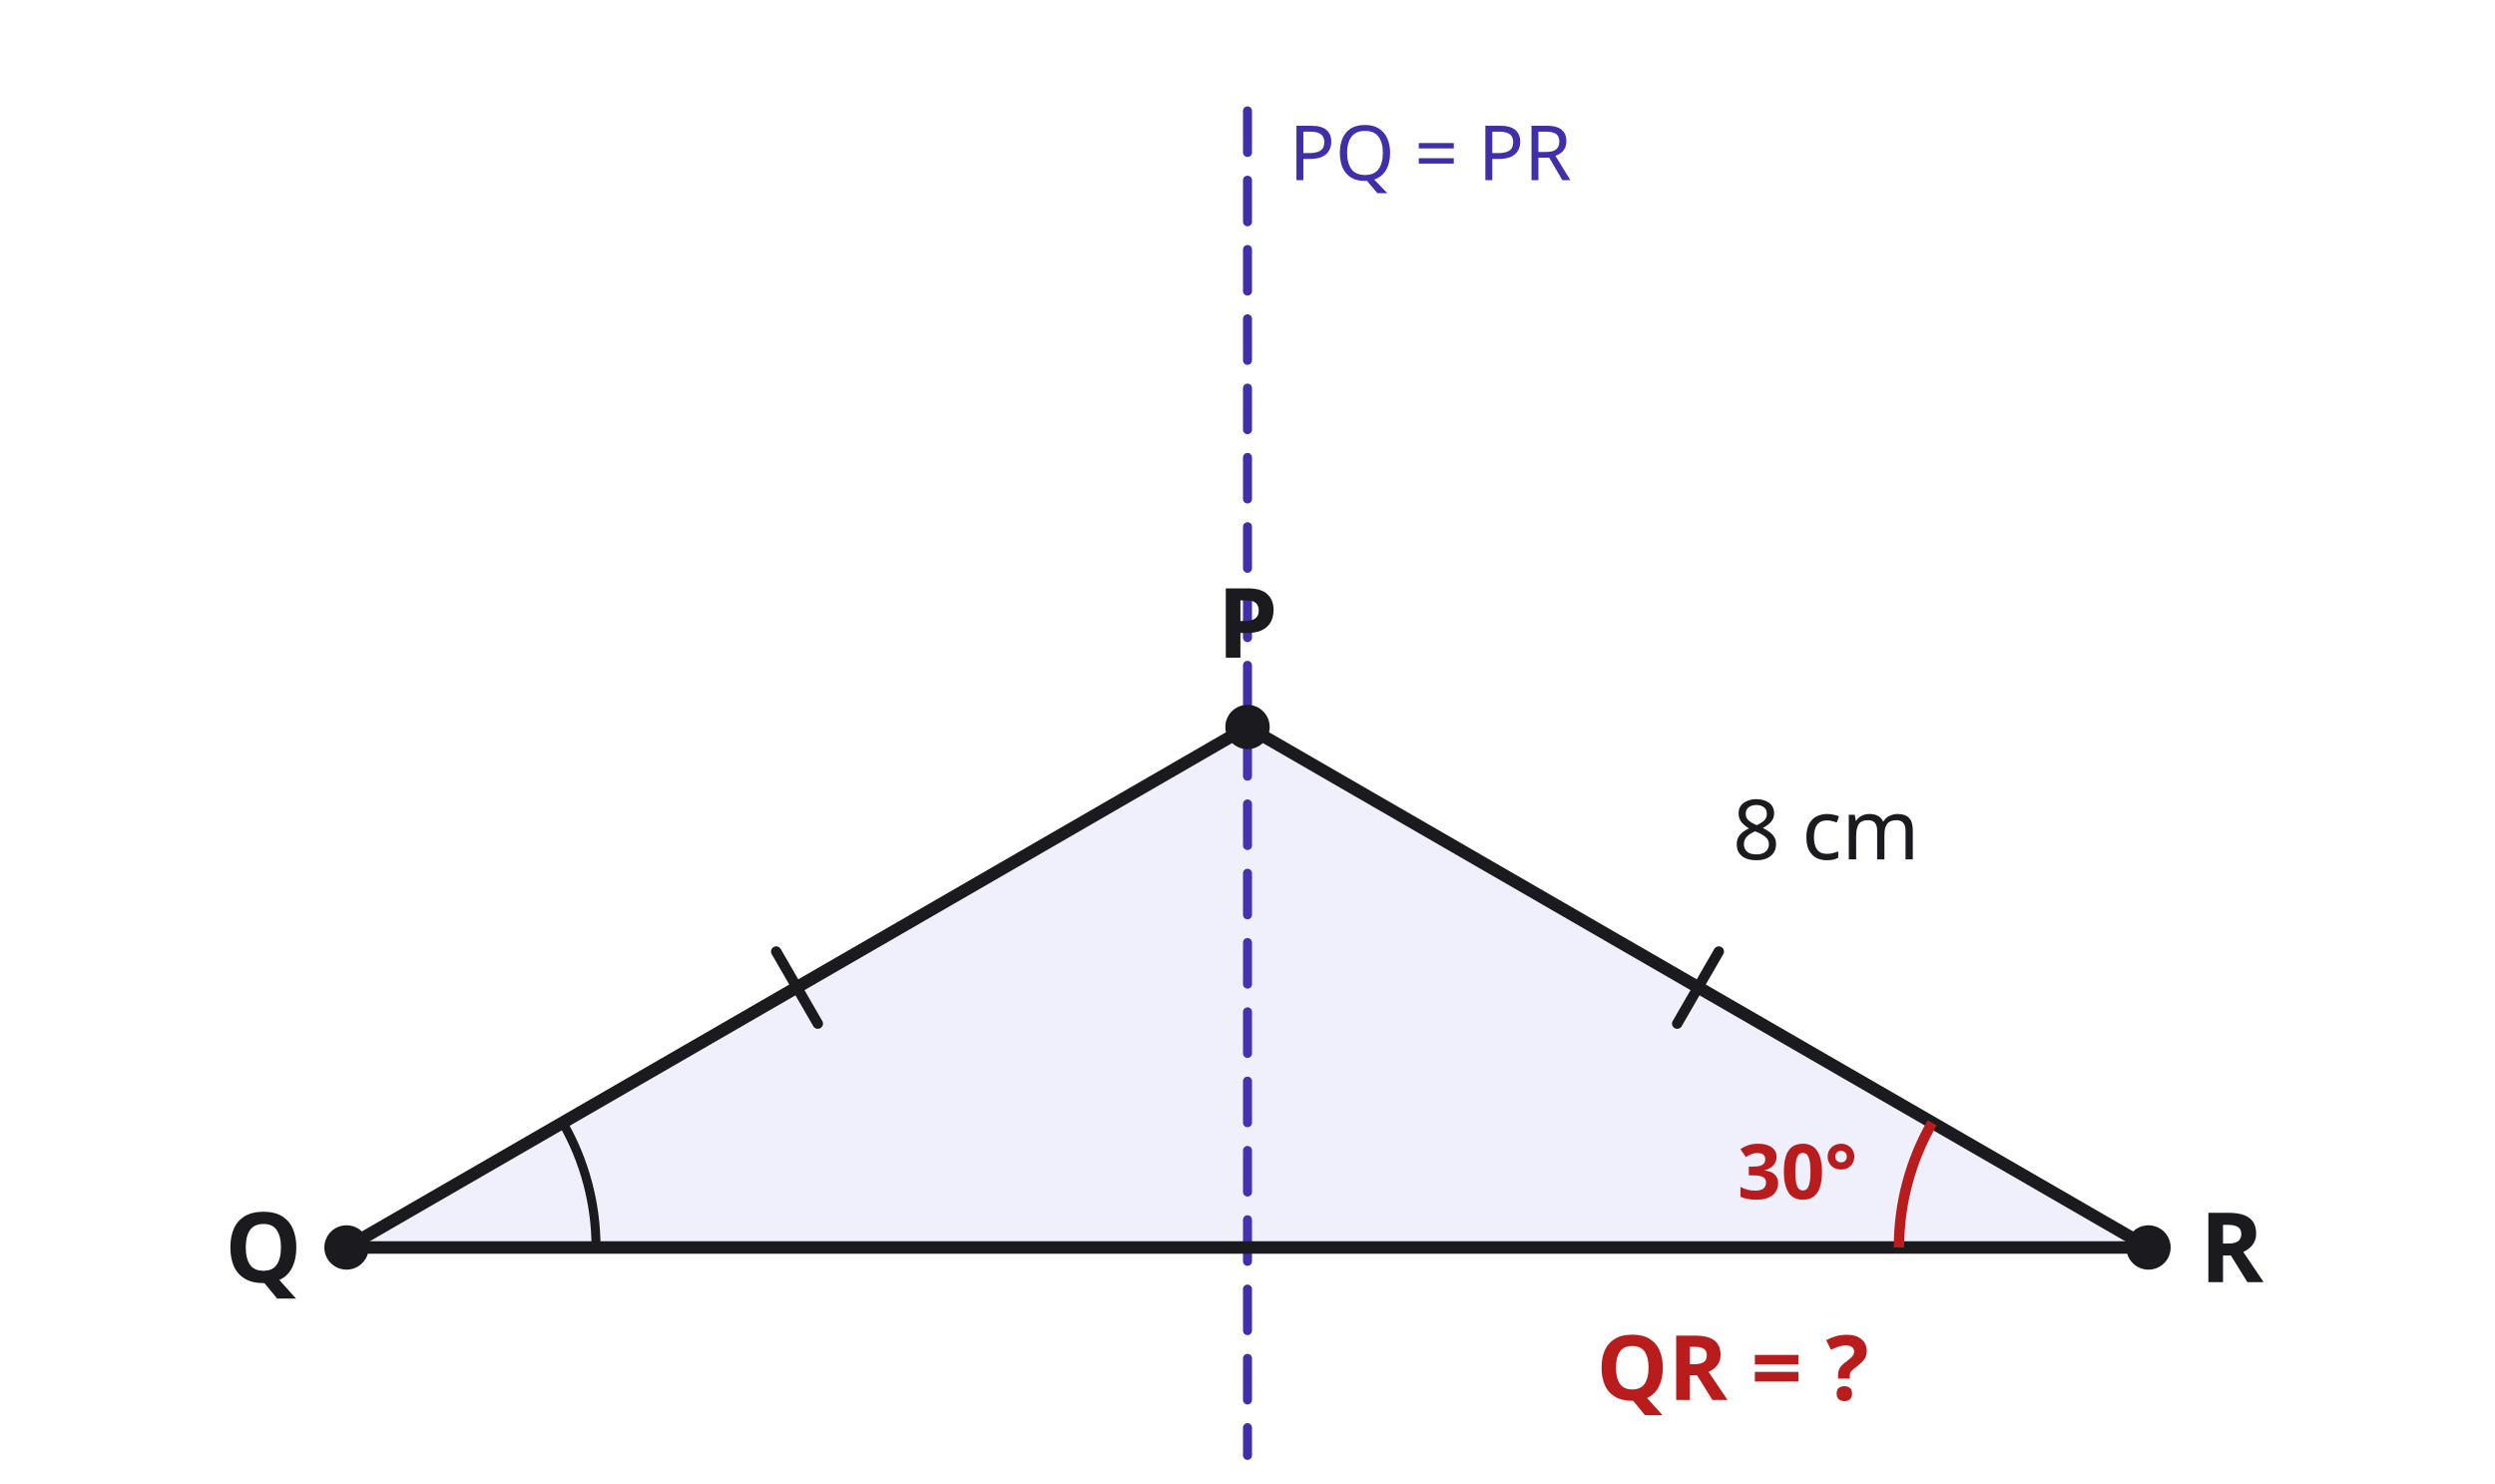
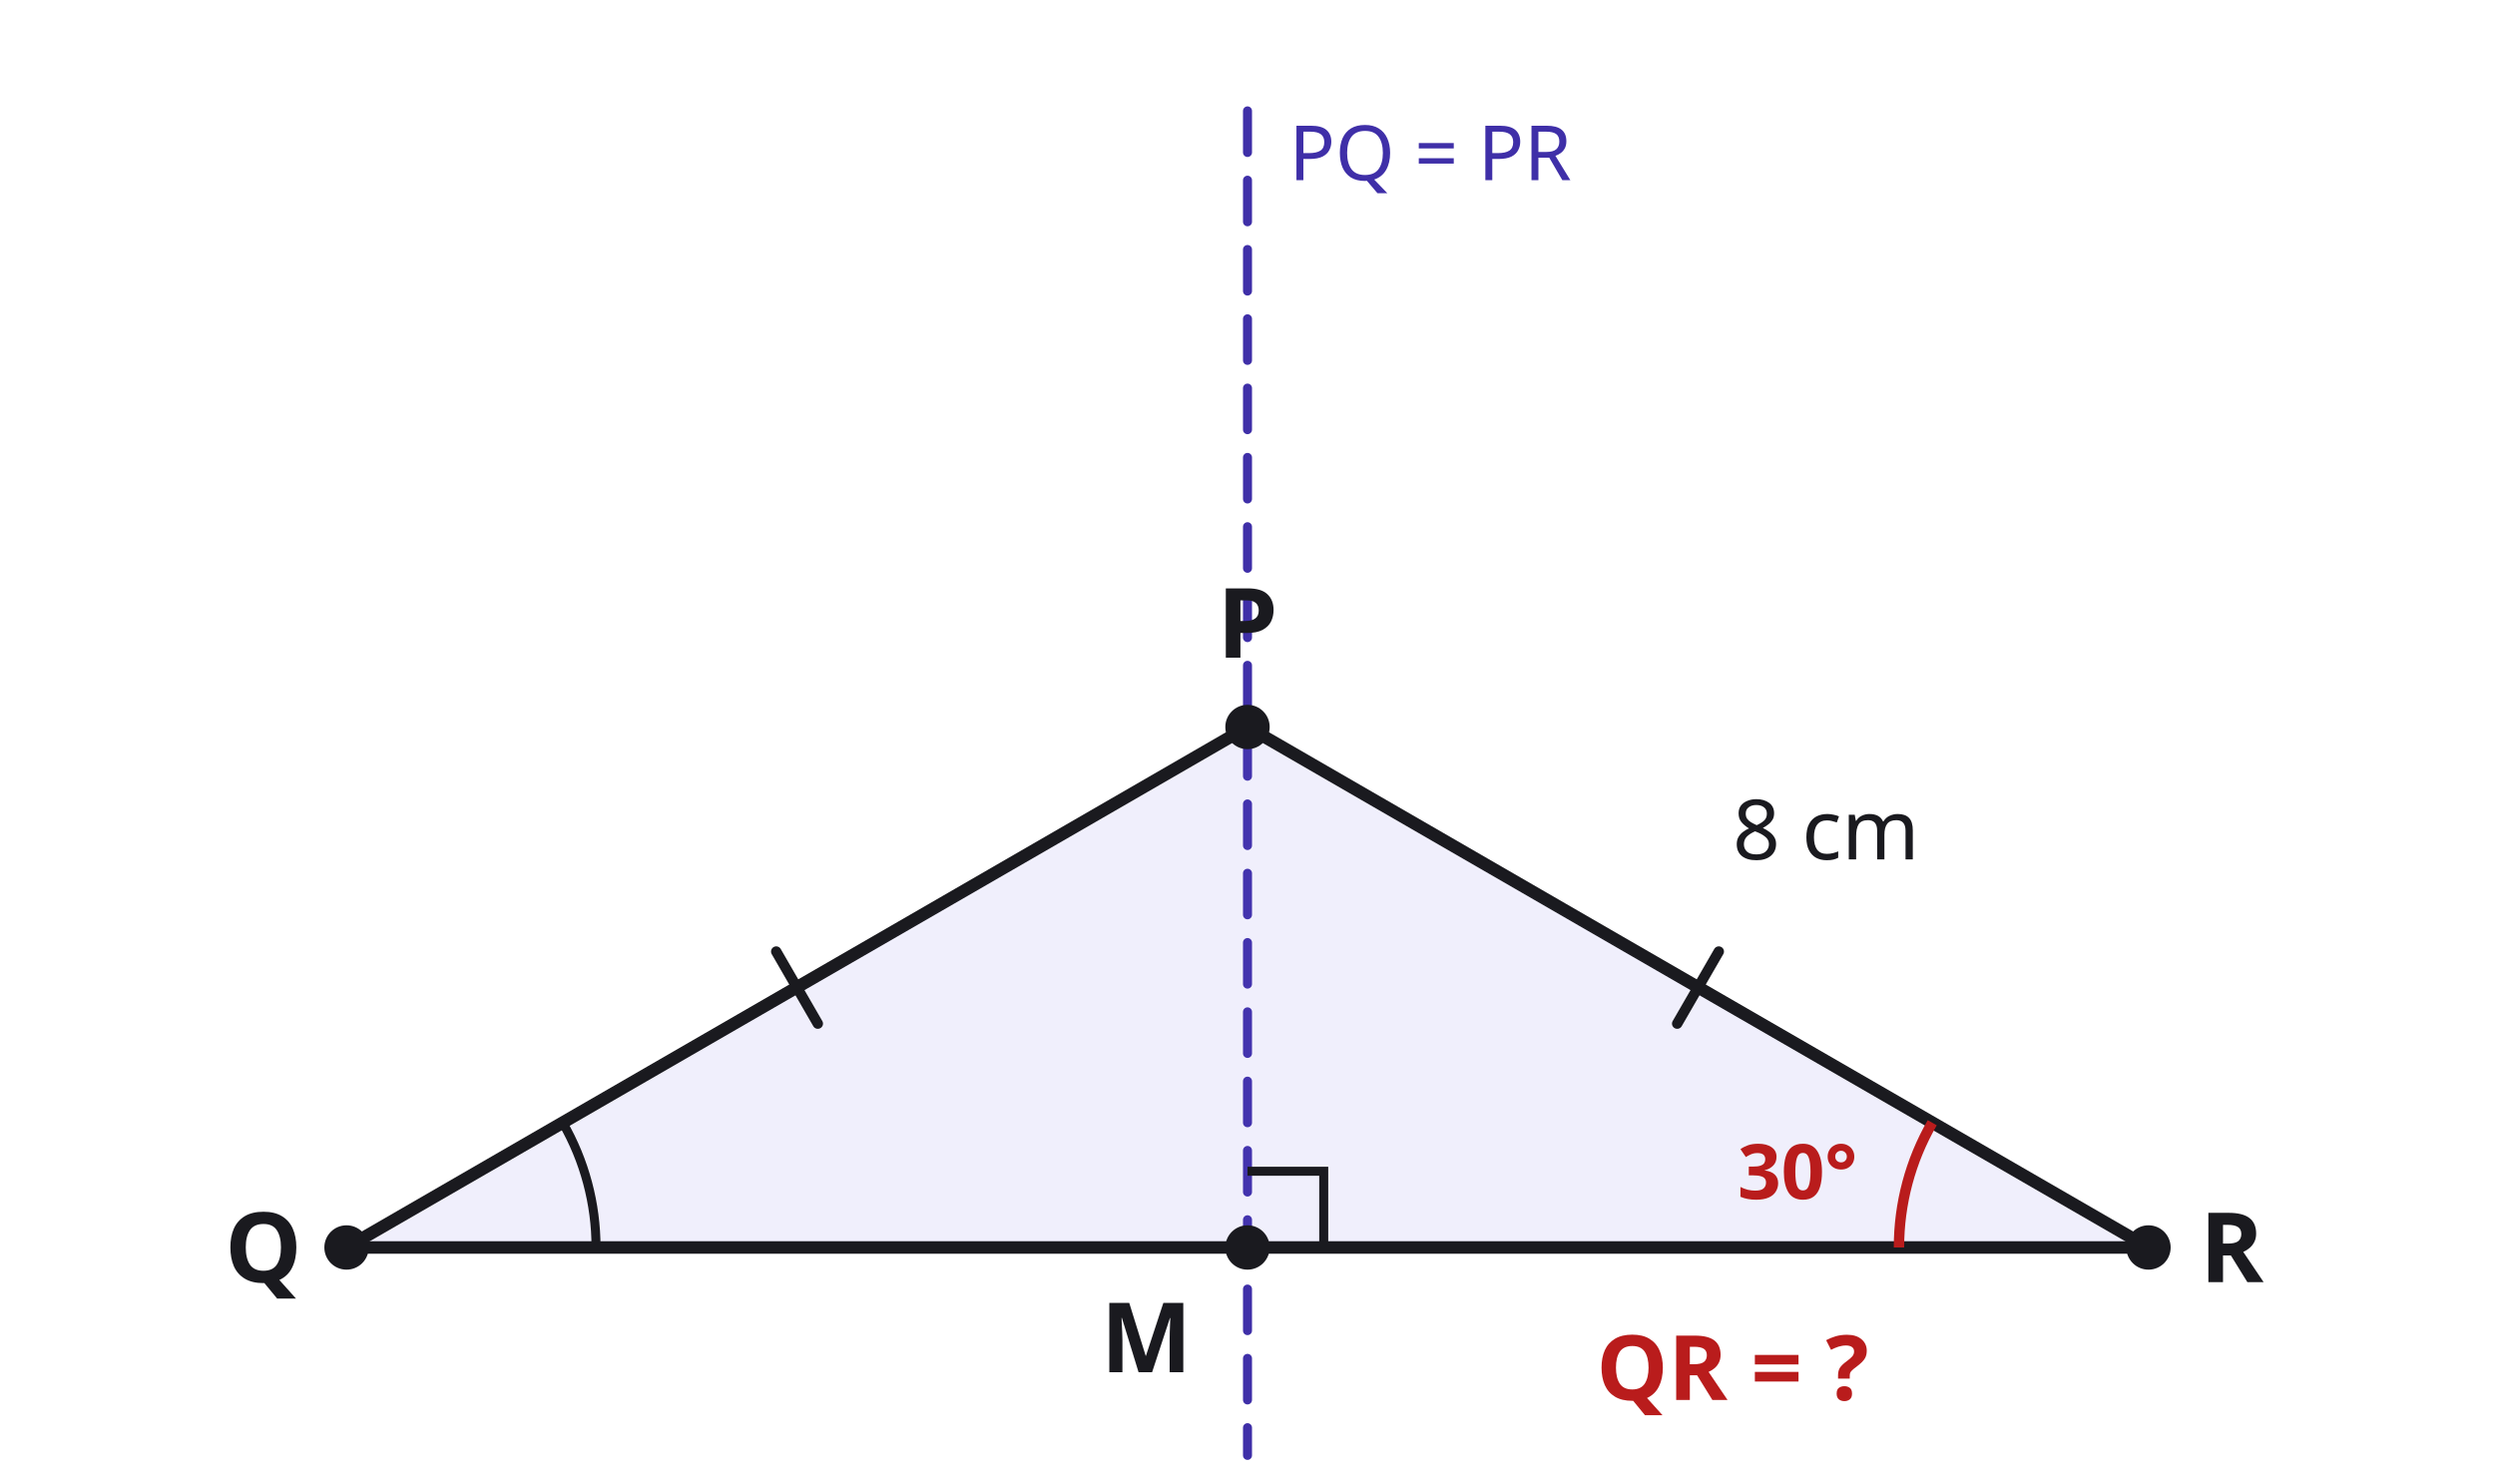
- <svg xmlns="http://www.w3.org/2000/svg" viewBox="0 0 360 214" width="360" height="214" role="img" aria-label="Isosceles triangle PQR with P equidistant from Q and R, on the dashed perpendicular bisector of QR; PR is 8 cm, angle PRQ is 30 degrees and QR is asked">
+ <svg xmlns="http://www.w3.org/2000/svg" viewBox="0 0 360 214" width="360" height="214" role="img" aria-label="Isosceles triangle PQR with P equidistant from Q and R, on the dashed perpendicular bisector of QR; PR is 8 cm, angle PRQ is 30 degrees and QR is asked; M is the midpoint of QR, where the bisector meets it at right angles">
  <path d="M180 16 L180 210" fill="none" stroke="#3f2fa8" stroke-width="1.3" stroke-linejoin="round" stroke-linecap="round" stroke-dasharray="6 4" />
  <path d="M180 104.9 L50 180 L310 180 Z" fill="#6d5ae0" fill-opacity="0.1" stroke="none" />
  <path d="M50 180 L180 104.9 L310 180" fill="none" stroke="#1a1a1f" stroke-width="1.8" stroke-linejoin="round" stroke-linecap="round" />
  <path d="M50 180 L310 180" fill="none" stroke="#1a1a1f" stroke-width="1.8" stroke-linejoin="round" stroke-linecap="round" />
  <path d="M118 147.7 L112 137.3" fill="none" stroke="#1a1a1f" stroke-width="1.5" stroke-linejoin="round" stroke-linecap="round" />
  <path d="M248 137.3 L242 147.7" fill="none" stroke="#1a1a1f" stroke-width="1.5" stroke-linejoin="round" stroke-linecap="round" />
  <path d="M278.8 162 A36 36 0 0 0 274 180" fill="none" stroke="#b91c1c" stroke-width="1.5" />
  <path d="M86 180 A36 36 0 0 0 81.2 162" fill="none" stroke="#1a1a1f" stroke-width="1.3" />
+   <path d="M191 180 L191 169 L180 169" fill="none" stroke="#1a1a1f" stroke-width="1.3" />
  <circle cx="180" cy="104.9" r="3.2" fill="#1a1a1f" />
+   <circle cx="180" cy="180" r="3.2" fill="#1a1a1f" />
  <circle cx="50" cy="180" r="3.2" fill="#1a1a1f" />
  <circle cx="310" cy="180" r="3.2" fill="#1a1a1f" />
  <text x="180" y="94.9" font-family="system-ui, sans-serif" font-size="14" font-weight="700" fill="#1a1a1f" text-anchor="middle">P</text>
  <text x="38" y="185" font-family="system-ui, sans-serif" font-size="14" font-weight="700" fill="#1a1a1f" text-anchor="middle">Q</text>
  <text x="322" y="185" font-family="system-ui, sans-serif" font-size="14" font-weight="700" fill="#1a1a1f" text-anchor="middle">R</text>
  <text x="268" y="173" font-family="system-ui, sans-serif" font-size="11" font-weight="700" fill="#b91c1c" text-anchor="end">30°</text>
  <text x="250" y="124" font-family="system-ui, sans-serif" font-size="12" fill="#1a1a1f" text-anchor="start">8 cm</text>
  <text x="250" y="202" font-family="system-ui, sans-serif" font-size="13" font-weight="700" fill="#b91c1c" text-anchor="middle">QR = ?</text>
  <text x="186" y="26" font-family="system-ui, sans-serif" font-size="11" fill="#3f2fa8" text-anchor="start">PQ = PR</text>
+   <text x="172.0" y="198.0" font-family="system-ui, sans-serif" font-size="14" font-weight="700" fill="#1a1a1f" text-anchor="end">M</text>
</svg>
